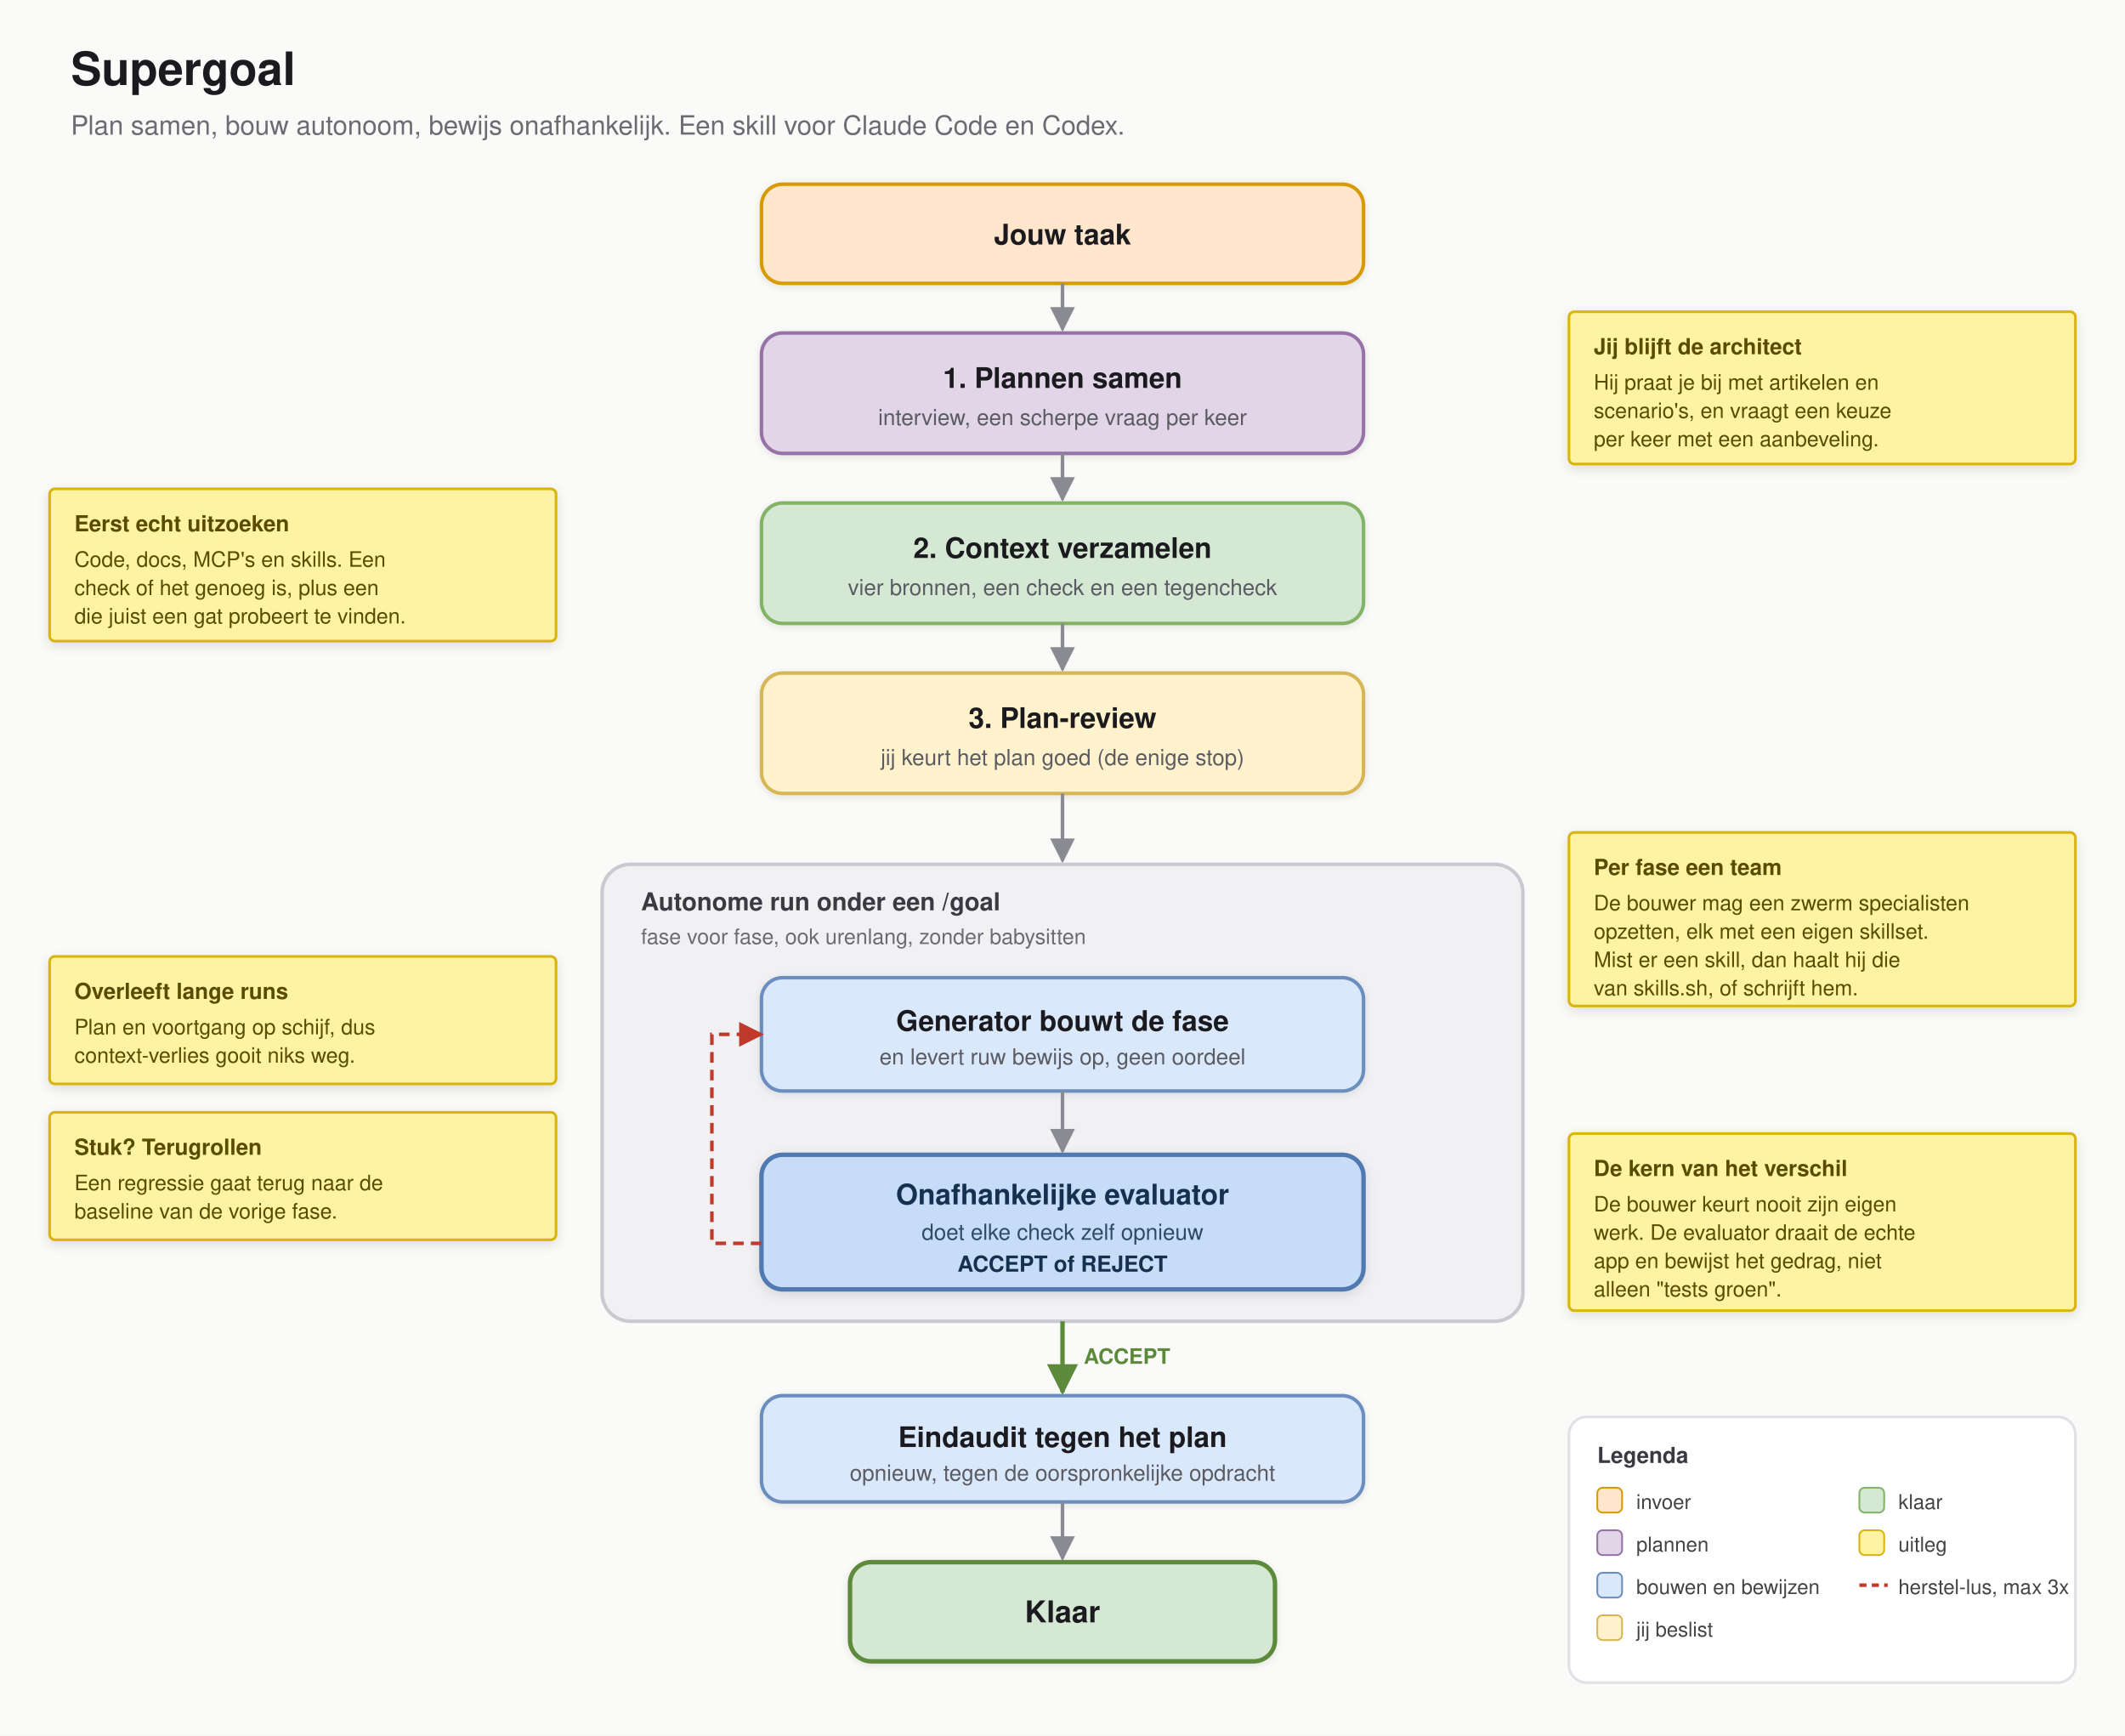
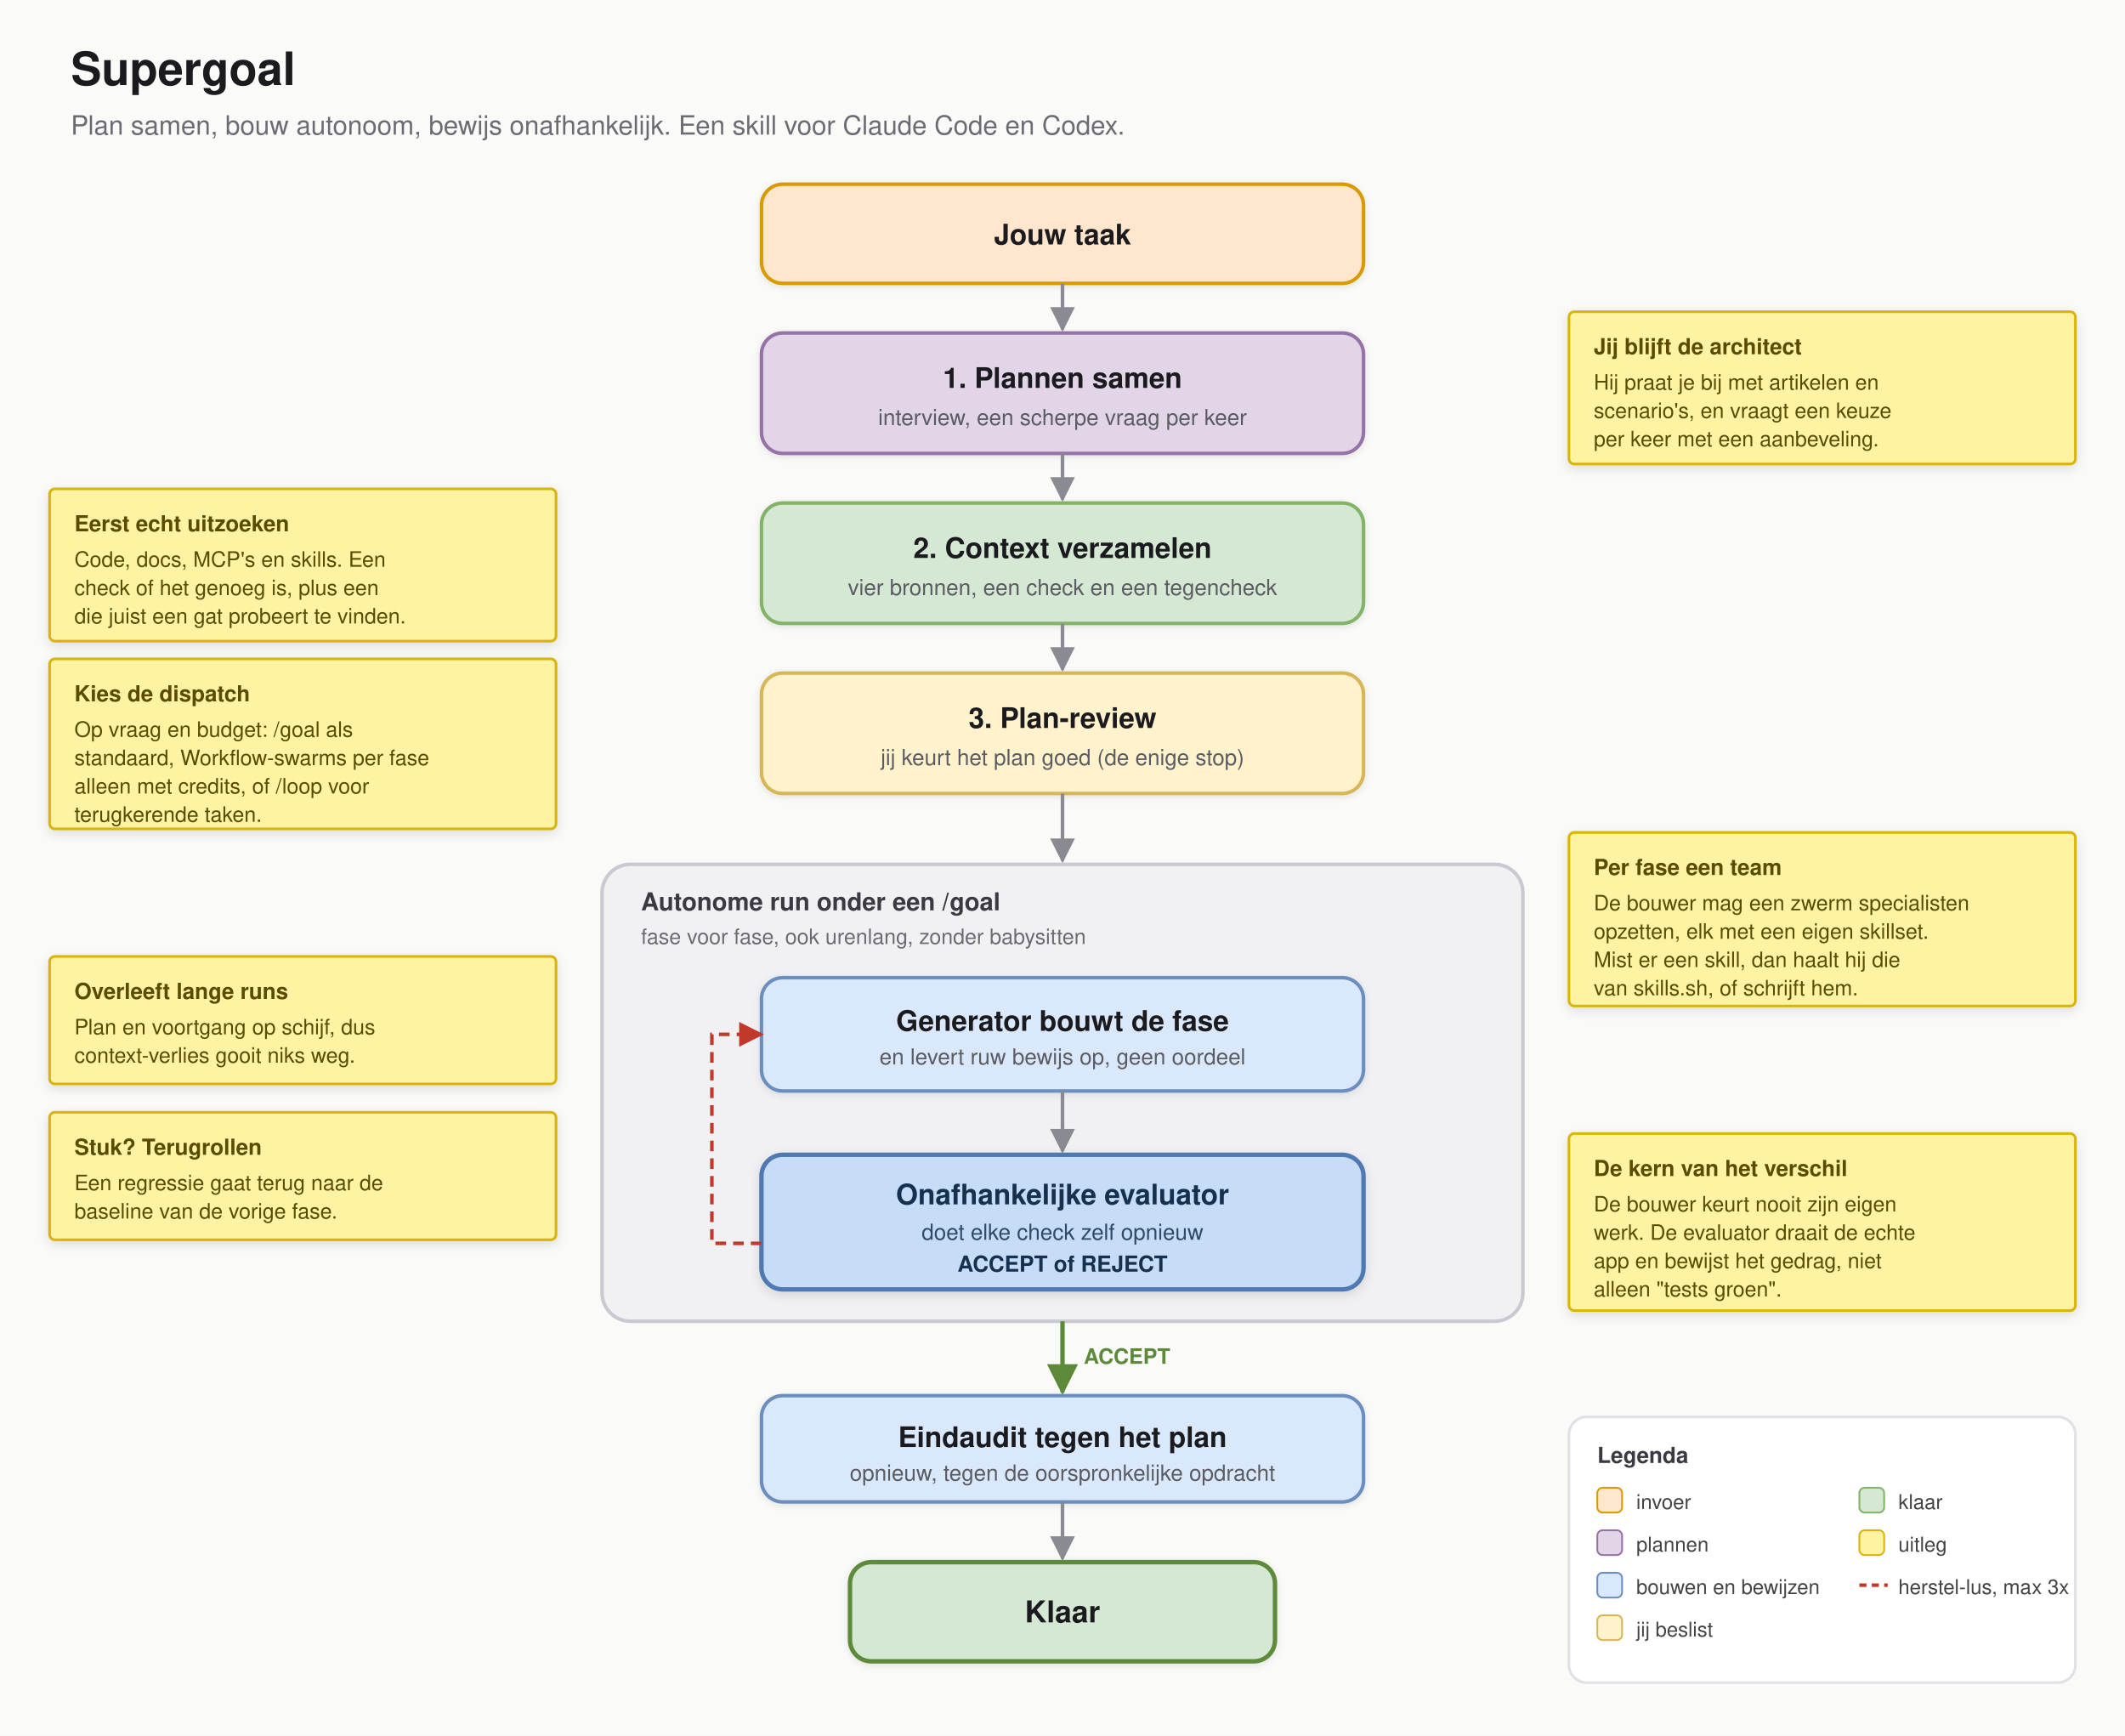
<svg xmlns="http://www.w3.org/2000/svg" viewBox="0 0 1200 980" font-family="-apple-system, BlinkMacSystemFont, Segoe UI, Helvetica, Arial, sans-serif">
  <defs>
    <marker id="a" viewBox="0 0 10 10" refX="9" refY="5" markerWidth="7" markerHeight="7" orient="auto">
      <path d="M0,0 L10,5 L0,10 z" fill="#8a8a93" />
    </marker>
    <marker id="ar" viewBox="0 0 10 10" refX="9" refY="5" markerWidth="7" markerHeight="7" orient="auto">
      <path d="M0,0 L10,5 L0,10 z" fill="#c0392b" />
    </marker>
    <marker id="ag" viewBox="0 0 10 10" refX="9" refY="5" markerWidth="7" markerHeight="7" orient="auto">
      <path d="M0,0 L10,5 L0,10 z" fill="#5d8a3a" />
    </marker>
    <filter id="sh" x="-20%" y="-20%" width="140%" height="140%">
      <feDropShadow dx="0" dy="2" stdDeviation="3" flood-color="#000" flood-opacity="0.12" />
    </filter>
    <filter id="shn" x="-20%" y="-20%" width="140%" height="140%">
      <feDropShadow dx="0" dy="1" stdDeviation="2" flood-color="#000" flood-opacity="0.10" />
    </filter>
  </defs>
  <rect x="0" y="0" width="1200" height="980" fill="#fafaf9" />
  <text x="40" y="48" font-size="26" font-weight="700" fill="#1b1b1f">Supergoal</text>
  <text x="40" y="76" font-size="15" fill="#6b6b73">Plan samen, bouw autonoom, bewijs onafhankelijk. Een skill voor Claude Code en Codex.</text>
  <rect x="430" y="104" width="340" height="56" rx="12" fill="#FFE6CC" stroke="#D79B00" stroke-width="2" filter="url(#shn)" />
  <text x="600" y="138" text-anchor="middle" font-size="16" font-weight="600" fill="#1b1b1f">Jouw taak</text>
  <line x1="600" y1="160" x2="600" y2="186" stroke="#8a8a93" stroke-width="2" marker-end="url(#a)" />
  <rect x="430" y="188" width="340" height="68" rx="12" fill="#E1D5E7" stroke="#9673A6" stroke-width="2" filter="url(#shn)" />
  <text x="600" y="219" text-anchor="middle" font-size="16" font-weight="600" fill="#1b1b1f">1. Plannen samen</text>
  <text x="600" y="240" text-anchor="middle" font-size="12.5" fill="#5b5b63">interview, een scherpe vraag per keer</text>
  <line x1="600" y1="256" x2="600" y2="282" stroke="#8a8a93" stroke-width="2" marker-end="url(#a)" />
  <rect x="430" y="284" width="340" height="68" rx="12" fill="#D5E8D4" stroke="#82B366" stroke-width="2" filter="url(#shn)" />
  <text x="600" y="315" text-anchor="middle" font-size="16" font-weight="600" fill="#1b1b1f">2. Context verzamelen</text>
  <text x="600" y="336" text-anchor="middle" font-size="12.5" fill="#5b5b63">vier bronnen, een check en een tegencheck</text>
  <line x1="600" y1="352" x2="600" y2="378" stroke="#8a8a93" stroke-width="2" marker-end="url(#a)" />
  <rect x="430" y="380" width="340" height="68" rx="12" fill="#FFF2CC" stroke="#D6B656" stroke-width="2" filter="url(#shn)" />
  <text x="600" y="411" text-anchor="middle" font-size="16" font-weight="600" fill="#1b1b1f">3. Plan-review</text>
  <text x="600" y="432" text-anchor="middle" font-size="12.5" fill="#5b5b63">jij keurt het plan goed (de enige stop)</text>
  <line x1="600" y1="448" x2="600" y2="486" stroke="#8a8a93" stroke-width="2" marker-end="url(#a)" />
  <rect x="340" y="488" width="520" height="258" rx="16" fill="#f1f1f4" stroke="#c9c9d1" stroke-width="2" />
  <text x="362" y="514" font-size="14" font-weight="700" fill="#3a3a42">Autonome run onder een /goal</text>
  <text x="362" y="533" font-size="12" fill="#6b6b73">fase voor fase, ook urenlang, zonder babysitten</text>
  <rect x="430" y="552" width="340" height="64" rx="12" fill="#DAE8FC" stroke="#6C8EBF" stroke-width="2" filter="url(#shn)" />
  <text x="600" y="582" text-anchor="middle" font-size="16" font-weight="600" fill="#1b1b1f">Generator bouwt de fase</text>
  <text x="600" y="601" text-anchor="middle" font-size="12.5" fill="#5b5b63">en levert ruw bewijs op, geen oordeel</text>
  <line x1="600" y1="616" x2="600" y2="650" stroke="#8a8a93" stroke-width="2" marker-end="url(#a)" />
  <rect x="430" y="652" width="340" height="76" rx="12" fill="#C7DCF7" stroke="#4f79b0" stroke-width="2.5" filter="url(#sh)" />
  <text x="600" y="680" text-anchor="middle" font-size="16" font-weight="700" fill="#16314f">Onafhankelijke evaluator</text>
  <text x="600" y="700" text-anchor="middle" font-size="12.5" fill="#314a66">doet elke check zelf opnieuw</text>
  <text x="600" y="718" text-anchor="middle" font-size="12.5" font-weight="700" fill="#16314f">ACCEPT of REJECT</text>
  <path d="M 430 702 L 402 702 L 402 584 L 430 584" fill="none" stroke="#c0392b" stroke-width="2" stroke-dasharray="6 4" marker-end="url(#ar)" />
  <line x1="600" y1="746" x2="600" y2="786" stroke="#5d8a3a" stroke-width="2.5" marker-end="url(#ag)" />
  <text x="612" y="770" font-size="12" font-weight="600" fill="#5d8a3a">ACCEPT</text>
  <rect x="430" y="788" width="340" height="60" rx="12" fill="#DAE8FC" stroke="#6C8EBF" stroke-width="2" filter="url(#shn)" />
  <text x="600" y="817" text-anchor="middle" font-size="16" font-weight="600" fill="#1b1b1f">Eindaudit tegen het plan</text>
  <text x="600" y="836" text-anchor="middle" font-size="12.5" fill="#5b5b63">opnieuw, tegen de oorspronkelijke opdracht</text>
  <line x1="600" y1="848" x2="600" y2="880" stroke="#8a8a93" stroke-width="2" marker-end="url(#a)" />
  <rect x="480" y="882" width="240" height="56" rx="12" fill="#D5E8D4" stroke="#5d8a3a" stroke-width="2.5" filter="url(#shn)" />
  <text x="600" y="916" text-anchor="middle" font-size="17" font-weight="700" fill="#1b1b1f">Klaar</text>
  <rect x="28" y="276" width="286" height="86" rx="3" fill="#FEF3A3" stroke="#D9B40A" stroke-width="1.5" filter="url(#sh)" />
  <text x="42" y="300" font-size="12.5" font-weight="700" fill="#5b4b00">Eerst echt uitzoeken</text>
  <text x="42" y="320" font-size="12" fill="#5b4b00">Code, docs, MCP's en skills. Een</text>
  <text x="42" y="336" font-size="12" fill="#5b4b00">check of het genoeg is, plus een</text>
  <text x="42" y="352" font-size="12" fill="#5b4b00">die juist een gat probeert te vinden.</text>
  <rect x="28" y="540" width="286" height="72" rx="3" fill="#FEF3A3" stroke="#D9B40A" stroke-width="1.5" filter="url(#sh)" />
  <text x="42" y="564" font-size="12.5" font-weight="700" fill="#5b4b00">Overleeft lange runs</text>
  <text x="42" y="584" font-size="12" fill="#5b4b00">Plan en voortgang op schijf, dus</text>
  <text x="42" y="600" font-size="12" fill="#5b4b00">context-verlies gooit niks weg.</text>
  <rect x="28" y="628" width="286" height="72" rx="3" fill="#FEF3A3" stroke="#D9B40A" stroke-width="1.5" filter="url(#sh)" />
  <text x="42" y="652" font-size="12.5" font-weight="700" fill="#5b4b00">Stuk? Terugrollen</text>
  <text x="42" y="672" font-size="12" fill="#5b4b00">Een regressie gaat terug naar de</text>
  <text x="42" y="688" font-size="12" fill="#5b4b00">baseline van de vorige fase.</text>
  <rect x="886" y="176" width="286" height="86" rx="3" fill="#FEF3A3" stroke="#D9B40A" stroke-width="1.5" filter="url(#sh)" />
  <text x="900" y="200" font-size="12.5" font-weight="700" fill="#5b4b00">Jij blijft de architect</text>
  <text x="900" y="220" font-size="12" fill="#5b4b00">Hij praat je bij met artikelen en</text>
  <text x="900" y="236" font-size="12" fill="#5b4b00">scenario's, en vraagt een keuze</text>
  <text x="900" y="252" font-size="12" fill="#5b4b00">per keer met een aanbeveling.</text>
  <rect x="886" y="640" width="286" height="100" rx="3" fill="#FEF3A3" stroke="#D9B40A" stroke-width="1.5" filter="url(#sh)" />
  <text x="900" y="664" font-size="12.5" font-weight="700" fill="#5b4b00">De kern van het verschil</text>
  <text x="900" y="684" font-size="12" fill="#5b4b00">De bouwer keurt nooit zijn eigen</text>
  <text x="900" y="700" font-size="12" fill="#5b4b00">werk. De evaluator draait de echte</text>
  <text x="900" y="716" font-size="12" fill="#5b4b00">app en bewijst het gedrag, niet</text>
  <text x="900" y="732" font-size="12" fill="#5b4b00">alleen "tests groen".</text>
+   <rect x="28" y="372" width="286" height="96" rx="3" fill="#FEF3A3" stroke="#D9B40A" stroke-width="1.5" filter="url(#sh)" />
+   <text x="42" y="396" font-size="12.5" font-weight="700" fill="#5b4b00">Kies de dispatch</text>
+   <text x="42" y="416" font-size="12" fill="#5b4b00">Op vraag en budget: /goal als</text>
+   <text x="42" y="432" font-size="12" fill="#5b4b00">standaard, Workflow-swarms per fase</text>
+   <text x="42" y="448" font-size="12" fill="#5b4b00">alleen met credits, of /loop voor</text>
+   <text x="42" y="464" font-size="12" fill="#5b4b00">terugkerende taken.</text>
  <rect x="886" y="470" width="286" height="98" rx="3" fill="#FEF3A3" stroke="#D9B40A" stroke-width="1.5" filter="url(#sh)" />
  <text x="900" y="494" font-size="12.5" font-weight="700" fill="#5b4b00">Per fase een team</text>
  <text x="900" y="514" font-size="12" fill="#5b4b00">De bouwer mag een zwerm specialisten</text>
  <text x="900" y="530" font-size="12" fill="#5b4b00">opzetten, elk met een eigen skillset.</text>
  <text x="900" y="546" font-size="12" fill="#5b4b00">Mist er een skill, dan haalt hij die</text>
  <text x="900" y="562" font-size="12" fill="#5b4b00">van skills.sh, of schrijft hem.</text>
  <rect x="886" y="800" width="286" height="150" rx="10" fill="#ffffff" stroke="#e0e0e6" stroke-width="1.5" />
  <text x="902" y="826" font-size="12.5" font-weight="700" fill="#3a3a42">Legenda</text>
  <rect x="902" y="840" width="14" height="14" rx="3" fill="#FFE6CC" stroke="#D79B00" />
  <text x="924" y="852" font-size="11.5" fill="#444">invoer</text>
  <rect x="902" y="864" width="14" height="14" rx="3" fill="#E1D5E7" stroke="#9673A6" />
  <text x="924" y="876" font-size="11.5" fill="#444">plannen</text>
  <rect x="902" y="888" width="14" height="14" rx="3" fill="#DAE8FC" stroke="#6C8EBF" />
  <text x="924" y="900" font-size="11.5" fill="#444">bouwen en bewijzen</text>
  <rect x="902" y="912" width="14" height="14" rx="3" fill="#FFF2CC" stroke="#D6B656" />
  <text x="924" y="924" font-size="11.5" fill="#444">jij beslist</text>
  <rect x="1050" y="840" width="14" height="14" rx="3" fill="#D5E8D4" stroke="#82B366" />
  <text x="1072" y="852" font-size="11.5" fill="#444">klaar</text>
  <rect x="1050" y="864" width="14" height="14" rx="3" fill="#FEF3A3" stroke="#D9B40A" />
  <text x="1072" y="876" font-size="11.5" fill="#444">uitleg</text>
  <line x1="1050" y1="895" x2="1066" y2="895" stroke="#c0392b" stroke-width="2" stroke-dasharray="4 3" />
  <text x="1072" y="900" font-size="11.5" fill="#444">herstel-lus, max 3x</text>
</svg>
